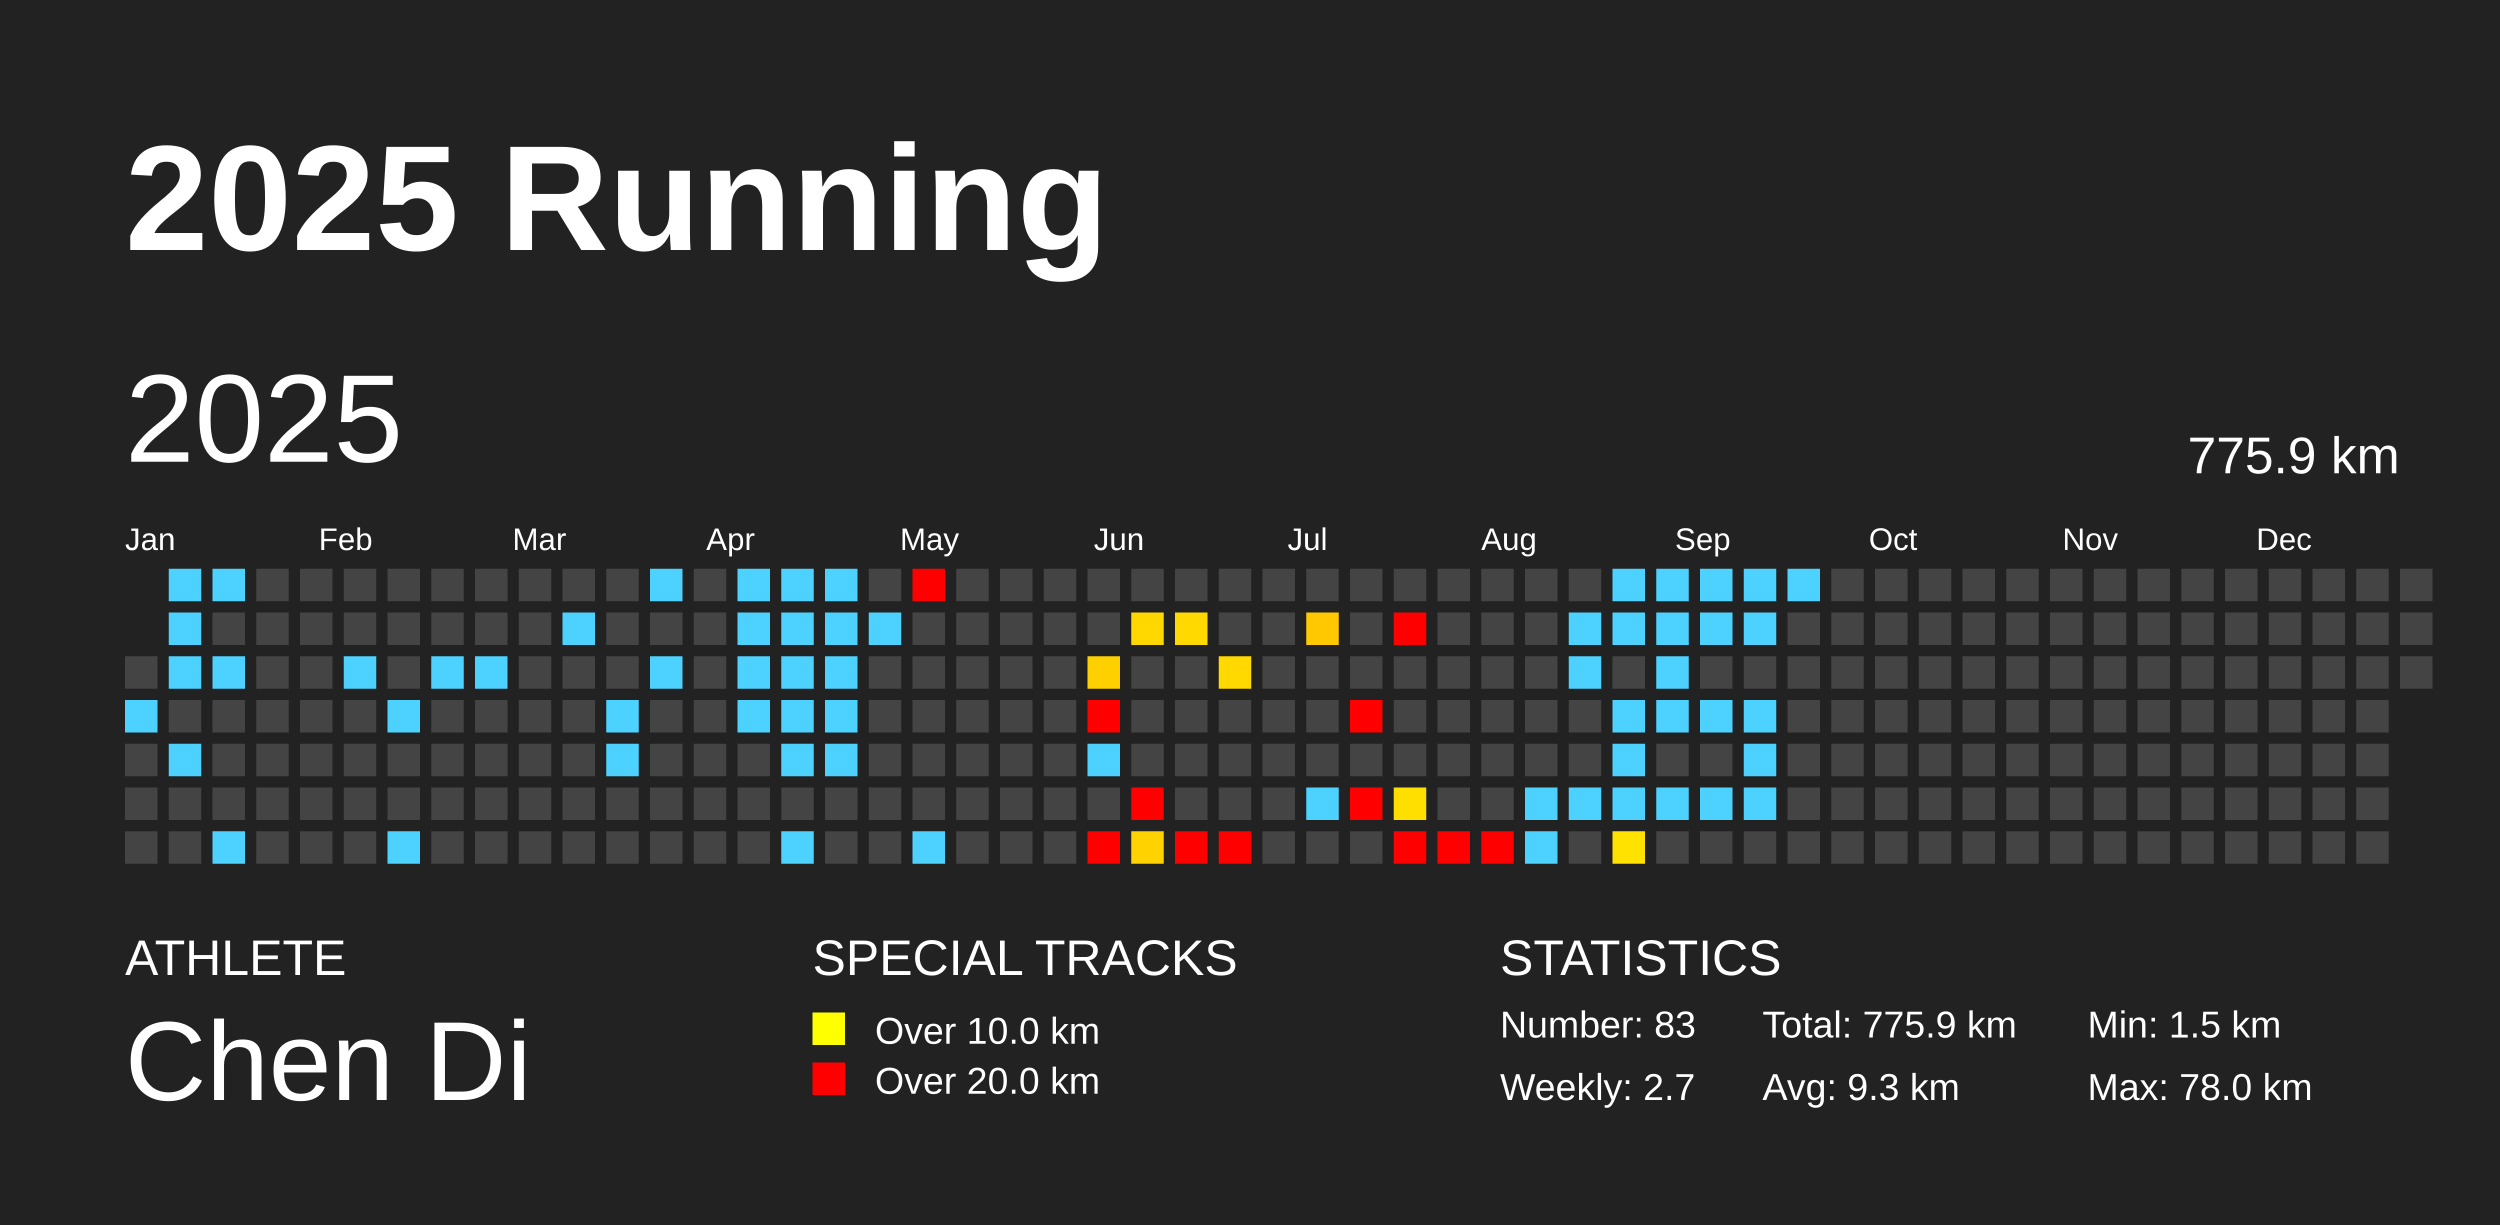
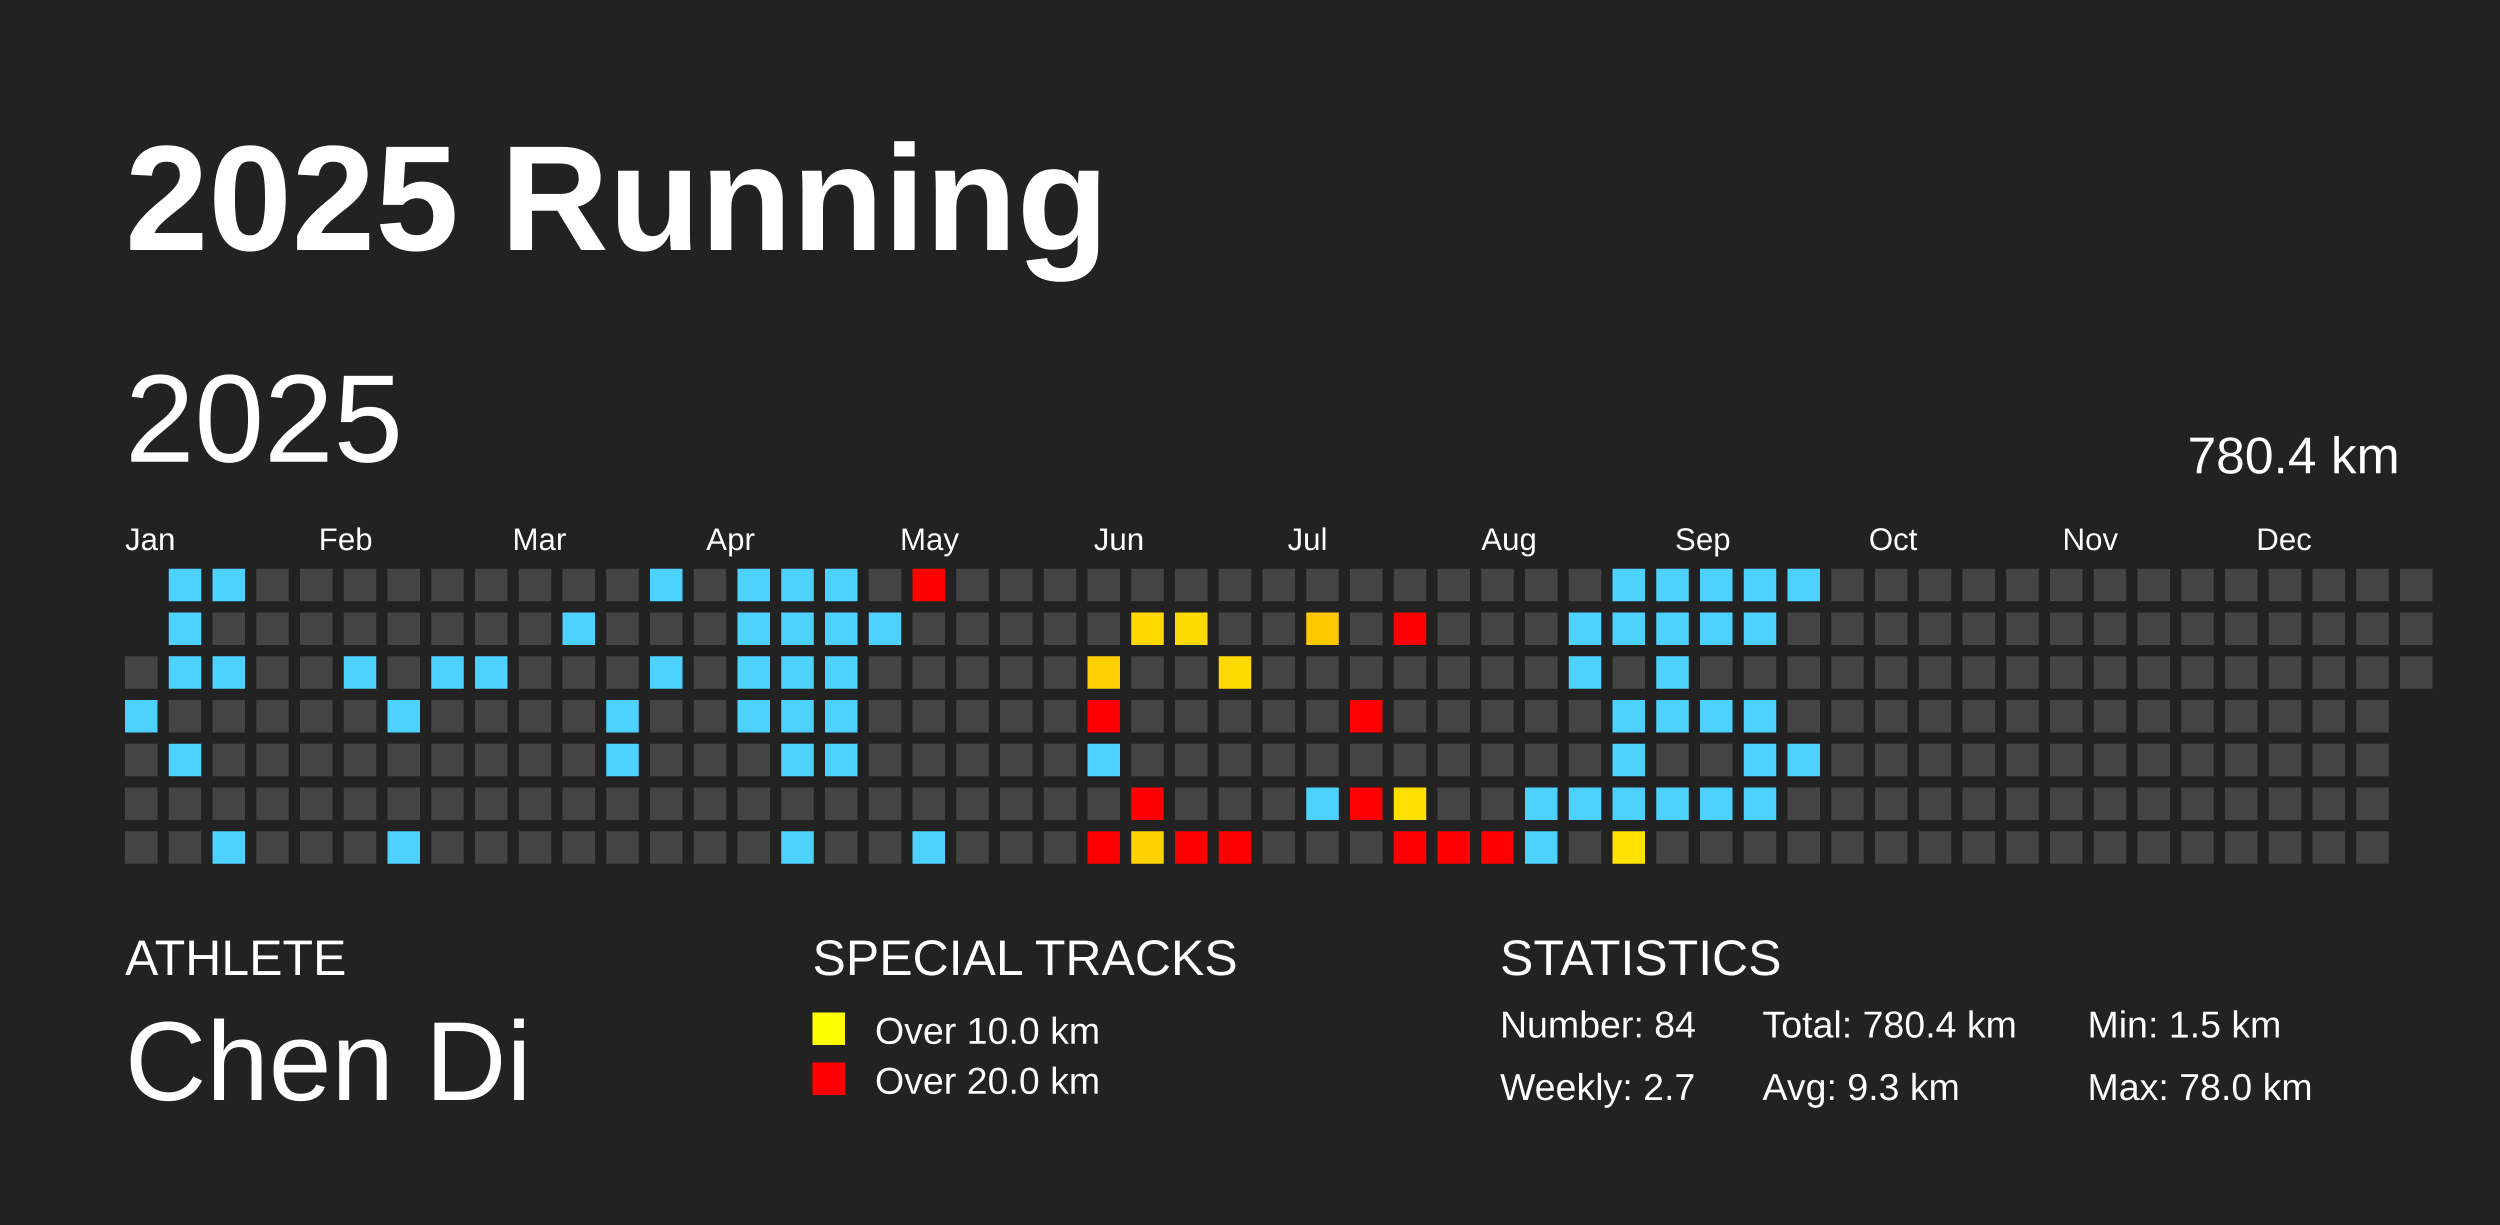
<svg xmlns="http://www.w3.org/2000/svg" baseProfile="full" height="98mm" version="1.1" viewBox="0,0,200,98" width="200mm">
  <defs />
  <rect fill="#222222" height="98" width="200" x="0" y="0" />
  <text fill="#FFFFFF" style="font-size:12px; font-family:Arial; font-weight:bold;" x="10" y="20">2025 Running</text>
  <text fill="#FFFFFF" style="font-size:4px; font-family:Arial" x="10" y="78">ATHLETE</text>
  <text fill="#FFFFFF" style="font-size:9px; font-family:Arial" x="10" y="88">Chen Di</text>
  <text fill="#FFFFFF" style="font-size:4px; font-family:Arial" x="65" y="78">SPECIAL TRACKS</text>
  <rect fill="yellow" height="2.6" width="2.6" x="65" y="81" />
  <text fill="#FFFFFF" style="font-size:3px; font-family:Arial" x="70" y="83.5">Over 10.0 km</text>
  <rect fill="red" height="2.6" width="2.6" x="65" y="85" />
  <text fill="#FFFFFF" style="font-size:3px; font-family:Arial" x="70" y="87.5">Over 20.0 km</text>
  <text fill="#FFFFFF" style="font-size:4px; font-family:Arial" x="120" y="78">STATISTICS</text>
-   <text fill="#FFFFFF" style="font-size:3px; font-family:Arial" x="120" y="83">Number: 83</text>
+   <text fill="#FFFFFF" style="font-size:3px; font-family:Arial" x="120" y="83">Number: 84</text>
  <text fill="#FFFFFF" style="font-size:3px; font-family:Arial" x="120" y="88">Weekly: 2.7</text>
-   <text fill="#FFFFFF" style="font-size:3px; font-family:Arial" x="141" y="83">Total: 775.9 km</text>
+   <text fill="#FFFFFF" style="font-size:3px; font-family:Arial" x="141" y="83">Total: 780.4 km</text>
  <text fill="#FFFFFF" style="font-size:3px; font-family:Arial" x="141" y="88">Avg: 9.3 km</text>
  <text fill="#FFFFFF" style="font-size:3px; font-family:Arial" x="167" y="83">Min: 1.5 km</text>
  <text fill="#FFFFFF" style="font-size:3px; font-family:Arial" x="167" y="88">Max: 78.0 km</text>
  <text dominant-baseline="hanging" fill="#FFFFFF" style="font-size:10.0px; font-family:Arial;" x="10" y="30">2025</text>
-   <text dominant-baseline="hanging" fill="#FFFFFF" style="font-size:4.125px; font-family:Arial;" x="175" y="35">775.9 km</text>
+   <text dominant-baseline="hanging" fill="#FFFFFF" style="font-size:4.125px; font-family:Arial;" x="175" y="35">780.4 km</text>
  <text fill="#FFFFFF" style="font-size:2.5px; font-family:Arial" x="10.0" y="44">Jan</text>
  <text fill="#FFFFFF" style="font-size:2.5px; font-family:Arial" x="25.5" y="44">Feb</text>
  <text fill="#FFFFFF" style="font-size:2.5px; font-family:Arial" x="41.0" y="44">Mar</text>
  <text fill="#FFFFFF" style="font-size:2.5px; font-family:Arial" x="56.5" y="44">Apr</text>
  <text fill="#FFFFFF" style="font-size:2.5px; font-family:Arial" x="72.0" y="44">May</text>
  <text fill="#FFFFFF" style="font-size:2.5px; font-family:Arial" x="87.5" y="44">Jun</text>
  <text fill="#FFFFFF" style="font-size:2.5px; font-family:Arial" x="103.0" y="44">Jul</text>
  <text fill="#FFFFFF" style="font-size:2.5px; font-family:Arial" x="118.5" y="44">Aug</text>
  <text fill="#FFFFFF" style="font-size:2.5px; font-family:Arial" x="134.0" y="44">Sep</text>
  <text fill="#FFFFFF" style="font-size:2.5px; font-family:Arial" x="149.5" y="44">Oct</text>
  <text fill="#FFFFFF" style="font-size:2.5px; font-family:Arial" x="165.0" y="44">Nov</text>
  <text fill="#FFFFFF" style="font-size:2.5px; font-family:Arial" x="180.5" y="44">Dec</text>
  <rect fill="#444444" height="2.6" width="2.6" x="10.0" y="52.5" />
  <rect fill="#4dd2ff" height="2.6" width="2.6" x="10.0" y="56.0" />
  <rect fill="#444444" height="2.6" width="2.6" x="10.0" y="59.5" />
  <rect fill="#444444" height="2.6" width="2.6" x="10.0" y="63.0" />
  <rect fill="#444444" height="2.6" width="2.6" x="10.0" y="66.5" />
  <rect fill="#4dd2ff" height="2.6" width="2.6" x="13.5" y="45.5" />
  <rect fill="#4dd2ff" height="2.6" width="2.6" x="13.5" y="49.0" />
  <rect fill="#4dd2ff" height="2.6" width="2.6" x="13.5" y="52.5" />
  <rect fill="#444444" height="2.6" width="2.6" x="13.5" y="56.0" />
  <rect fill="#4dd2ff" height="2.6" width="2.6" x="13.5" y="59.5" />
  <rect fill="#444444" height="2.6" width="2.6" x="13.5" y="63.0" />
  <rect fill="#444444" height="2.6" width="2.6" x="13.5" y="66.5" />
  <rect fill="#4dd2ff" height="2.6" width="2.6" x="17.0" y="45.5" />
  <rect fill="#444444" height="2.6" width="2.6" x="17.0" y="49.0" />
  <rect fill="#4dd2ff" height="2.6" width="2.6" x="17.0" y="52.5" />
  <rect fill="#444444" height="2.6" width="2.6" x="17.0" y="56.0" />
  <rect fill="#444444" height="2.6" width="2.6" x="17.0" y="59.5" />
  <rect fill="#444444" height="2.6" width="2.6" x="17.0" y="63.0" />
  <rect fill="#4dd2ff" height="2.6" width="2.6" x="17.0" y="66.5" />
  <rect fill="#444444" height="2.6" width="2.6" x="20.5" y="45.5" />
  <rect fill="#444444" height="2.6" width="2.6" x="20.5" y="49.0" />
  <rect fill="#444444" height="2.6" width="2.6" x="20.5" y="52.5" />
  <rect fill="#444444" height="2.6" width="2.6" x="20.5" y="56.0" />
  <rect fill="#444444" height="2.6" width="2.6" x="20.5" y="59.5" />
  <rect fill="#444444" height="2.6" width="2.6" x="20.5" y="63.0" />
  <rect fill="#444444" height="2.6" width="2.6" x="20.5" y="66.5" />
  <rect fill="#444444" height="2.6" width="2.6" x="24.0" y="45.5" />
  <rect fill="#444444" height="2.6" width="2.6" x="24.0" y="49.0" />
  <rect fill="#444444" height="2.6" width="2.6" x="24.0" y="52.5" />
  <rect fill="#444444" height="2.6" width="2.6" x="24.0" y="56.0" />
  <rect fill="#444444" height="2.6" width="2.6" x="24.0" y="59.5" />
  <rect fill="#444444" height="2.6" width="2.6" x="24.0" y="63.0" />
  <rect fill="#444444" height="2.6" width="2.6" x="24.0" y="66.5" />
  <rect fill="#444444" height="2.6" width="2.6" x="27.5" y="45.5" />
  <rect fill="#444444" height="2.6" width="2.6" x="27.5" y="49.0" />
  <rect fill="#4dd2ff" height="2.6" width="2.6" x="27.5" y="52.5" />
  <rect fill="#444444" height="2.6" width="2.6" x="27.5" y="56.0" />
  <rect fill="#444444" height="2.6" width="2.6" x="27.5" y="59.5" />
  <rect fill="#444444" height="2.6" width="2.6" x="27.5" y="63.0" />
  <rect fill="#444444" height="2.6" width="2.6" x="27.5" y="66.5" />
  <rect fill="#444444" height="2.6" width="2.6" x="31.0" y="45.5" />
  <rect fill="#444444" height="2.6" width="2.6" x="31.0" y="49.0" />
  <rect fill="#444444" height="2.6" width="2.6" x="31.0" y="52.5" />
  <rect fill="#4dd2ff" height="2.6" width="2.6" x="31.0" y="56.0" />
  <rect fill="#444444" height="2.6" width="2.6" x="31.0" y="59.5" />
  <rect fill="#444444" height="2.6" width="2.6" x="31.0" y="63.0" />
  <rect fill="#4dd2ff" height="2.6" width="2.6" x="31.0" y="66.5" />
  <rect fill="#444444" height="2.6" width="2.6" x="34.5" y="45.5" />
  <rect fill="#444444" height="2.6" width="2.6" x="34.5" y="49.0" />
  <rect fill="#4dd2ff" height="2.6" width="2.6" x="34.5" y="52.5" />
  <rect fill="#444444" height="2.6" width="2.6" x="34.5" y="56.0" />
  <rect fill="#444444" height="2.6" width="2.6" x="34.5" y="59.5" />
  <rect fill="#444444" height="2.6" width="2.6" x="34.5" y="63.0" />
  <rect fill="#444444" height="2.6" width="2.6" x="34.5" y="66.5" />
  <rect fill="#444444" height="2.6" width="2.6" x="38.0" y="45.5" />
  <rect fill="#444444" height="2.6" width="2.6" x="38.0" y="49.0" />
  <rect fill="#4dd2ff" height="2.6" width="2.6" x="38.0" y="52.5" />
  <rect fill="#444444" height="2.6" width="2.6" x="38.0" y="56.0" />
  <rect fill="#444444" height="2.6" width="2.6" x="38.0" y="59.5" />
  <rect fill="#444444" height="2.6" width="2.6" x="38.0" y="63.0" />
  <rect fill="#444444" height="2.6" width="2.6" x="38.0" y="66.5" />
  <rect fill="#444444" height="2.6" width="2.6" x="41.5" y="45.5" />
  <rect fill="#444444" height="2.6" width="2.6" x="41.5" y="49.0" />
  <rect fill="#444444" height="2.6" width="2.6" x="41.5" y="52.5" />
  <rect fill="#444444" height="2.6" width="2.6" x="41.5" y="56.0" />
  <rect fill="#444444" height="2.6" width="2.6" x="41.5" y="59.5" />
  <rect fill="#444444" height="2.6" width="2.6" x="41.5" y="63.0" />
  <rect fill="#444444" height="2.6" width="2.6" x="41.5" y="66.5" />
  <rect fill="#444444" height="2.6" width="2.6" x="45.0" y="45.5" />
  <rect fill="#4dd2ff" height="2.6" width="2.6" x="45.0" y="49.0" />
  <rect fill="#444444" height="2.6" width="2.6" x="45.0" y="52.5" />
  <rect fill="#444444" height="2.6" width="2.6" x="45.0" y="56.0" />
  <rect fill="#444444" height="2.6" width="2.6" x="45.0" y="59.5" />
  <rect fill="#444444" height="2.6" width="2.6" x="45.0" y="63.0" />
  <rect fill="#444444" height="2.6" width="2.6" x="45.0" y="66.5" />
  <rect fill="#444444" height="2.6" width="2.6" x="48.5" y="45.5" />
  <rect fill="#444444" height="2.6" width="2.6" x="48.5" y="49.0" />
  <rect fill="#444444" height="2.6" width="2.6" x="48.5" y="52.5" />
  <rect fill="#4dd2ff" height="2.6" width="2.6" x="48.5" y="56.0" />
  <rect fill="#4dd2ff" height="2.6" width="2.6" x="48.5" y="59.5" />
  <rect fill="#444444" height="2.6" width="2.6" x="48.5" y="63.0" />
  <rect fill="#444444" height="2.6" width="2.6" x="48.5" y="66.5" />
  <rect fill="#4dd2ff" height="2.6" width="2.6" x="52.0" y="45.5" />
  <rect fill="#444444" height="2.6" width="2.6" x="52.0" y="49.0" />
  <rect fill="#4dd2ff" height="2.6" width="2.6" x="52.0" y="52.5" />
  <rect fill="#444444" height="2.6" width="2.6" x="52.0" y="56.0" />
  <rect fill="#444444" height="2.6" width="2.6" x="52.0" y="59.5" />
  <rect fill="#444444" height="2.6" width="2.6" x="52.0" y="63.0" />
  <rect fill="#444444" height="2.6" width="2.6" x="52.0" y="66.5" />
  <rect fill="#444444" height="2.6" width="2.6" x="55.5" y="45.5" />
  <rect fill="#444444" height="2.6" width="2.6" x="55.5" y="49.0" />
  <rect fill="#444444" height="2.6" width="2.6" x="55.5" y="52.5" />
  <rect fill="#444444" height="2.6" width="2.6" x="55.5" y="56.0" />
  <rect fill="#444444" height="2.6" width="2.6" x="55.5" y="59.5" />
  <rect fill="#444444" height="2.6" width="2.6" x="55.5" y="63.0" />
  <rect fill="#444444" height="2.6" width="2.6" x="55.5" y="66.5" />
  <rect fill="#4dd2ff" height="2.6" width="2.6" x="59.0" y="45.5" />
  <rect fill="#4dd2ff" height="2.6" width="2.6" x="59.0" y="49.0" />
  <rect fill="#4dd2ff" height="2.6" width="2.6" x="59.0" y="52.5" />
  <rect fill="#4dd2ff" height="2.6" width="2.6" x="59.0" y="56.0" />
  <rect fill="#444444" height="2.6" width="2.6" x="59.0" y="59.5" />
  <rect fill="#444444" height="2.6" width="2.6" x="59.0" y="63.0" />
  <rect fill="#444444" height="2.6" width="2.6" x="59.0" y="66.5" />
  <rect fill="#4dd2ff" height="2.6" width="2.6" x="62.5" y="45.5" />
  <rect fill="#4dd2ff" height="2.6" width="2.6" x="62.5" y="49.0" />
  <rect fill="#4dd2ff" height="2.6" width="2.6" x="62.5" y="52.5" />
  <rect fill="#4dd2ff" height="2.6" width="2.6" x="62.5" y="56.0" />
  <rect fill="#4dd2ff" height="2.6" width="2.6" x="62.5" y="59.5" />
  <rect fill="#444444" height="2.6" width="2.6" x="62.5" y="63.0" />
  <rect fill="#4dd2ff" height="2.6" width="2.6" x="62.5" y="66.5" />
  <rect fill="#4dd2ff" height="2.6" width="2.6" x="66.0" y="45.5" />
  <rect fill="#4dd2ff" height="2.6" width="2.6" x="66.0" y="49.0" />
  <rect fill="#4dd2ff" height="2.6" width="2.6" x="66.0" y="52.5" />
  <rect fill="#4dd2ff" height="2.6" width="2.6" x="66.0" y="56.0" />
  <rect fill="#4dd2ff" height="2.6" width="2.6" x="66.0" y="59.5" />
  <rect fill="#444444" height="2.6" width="2.6" x="66.0" y="63.0" />
  <rect fill="#444444" height="2.6" width="2.6" x="66.0" y="66.5" />
  <rect fill="#444444" height="2.6" width="2.6" x="69.5" y="45.5" />
  <rect fill="#4dd2ff" height="2.6" width="2.6" x="69.5" y="49.0" />
  <rect fill="#444444" height="2.6" width="2.6" x="69.5" y="52.5" />
  <rect fill="#444444" height="2.6" width="2.6" x="69.5" y="56.0" />
  <rect fill="#444444" height="2.6" width="2.6" x="69.5" y="59.5" />
  <rect fill="#444444" height="2.6" width="2.6" x="69.5" y="63.0" />
  <rect fill="#444444" height="2.6" width="2.6" x="69.5" y="66.5" />
  <rect fill="red" height="2.6" width="2.6" x="73.0" y="45.5" />
  <rect fill="#444444" height="2.6" width="2.6" x="73.0" y="49.0" />
  <rect fill="#444444" height="2.6" width="2.6" x="73.0" y="52.5" />
  <rect fill="#444444" height="2.6" width="2.6" x="73.0" y="56.0" />
  <rect fill="#444444" height="2.6" width="2.6" x="73.0" y="59.5" />
  <rect fill="#444444" height="2.6" width="2.6" x="73.0" y="63.0" />
  <rect fill="#4dd2ff" height="2.6" width="2.6" x="73.0" y="66.5" />
  <rect fill="#444444" height="2.6" width="2.6" x="76.5" y="45.5" />
  <rect fill="#444444" height="2.6" width="2.6" x="76.5" y="49.0" />
  <rect fill="#444444" height="2.6" width="2.6" x="76.5" y="52.5" />
  <rect fill="#444444" height="2.6" width="2.6" x="76.5" y="56.0" />
  <rect fill="#444444" height="2.6" width="2.6" x="76.5" y="59.5" />
  <rect fill="#444444" height="2.6" width="2.6" x="76.5" y="63.0" />
  <rect fill="#444444" height="2.6" width="2.6" x="76.5" y="66.5" />
  <rect fill="#444444" height="2.6" width="2.6" x="80.0" y="45.5" />
  <rect fill="#444444" height="2.6" width="2.6" x="80.0" y="49.0" />
  <rect fill="#444444" height="2.6" width="2.6" x="80.0" y="52.5" />
  <rect fill="#444444" height="2.6" width="2.6" x="80.0" y="56.0" />
  <rect fill="#444444" height="2.6" width="2.6" x="80.0" y="59.5" />
  <rect fill="#444444" height="2.6" width="2.6" x="80.0" y="63.0" />
  <rect fill="#444444" height="2.6" width="2.6" x="80.0" y="66.5" />
  <rect fill="#444444" height="2.6" width="2.6" x="83.5" y="45.5" />
  <rect fill="#444444" height="2.6" width="2.6" x="83.5" y="49.0" />
  <rect fill="#444444" height="2.6" width="2.6" x="83.5" y="52.5" />
  <rect fill="#444444" height="2.6" width="2.6" x="83.5" y="56.0" />
  <rect fill="#444444" height="2.6" width="2.6" x="83.5" y="59.5" />
  <rect fill="#444444" height="2.6" width="2.6" x="83.5" y="63.0" />
  <rect fill="#444444" height="2.6" width="2.6" x="83.5" y="66.5" />
  <rect fill="#444444" height="2.6" width="2.6" x="87.0" y="45.5" />
  <rect fill="#444444" height="2.6" width="2.6" x="87.0" y="49.0" />
  <rect fill="#ffd000" height="2.6" width="2.6" x="87.0" y="52.5" />
  <rect fill="red" height="2.6" width="2.6" x="87.0" y="56.0" />
  <rect fill="#4dd2ff" height="2.6" width="2.6" x="87.0" y="59.5" />
  <rect fill="#444444" height="2.6" width="2.6" x="87.0" y="63.0" />
  <rect fill="red" height="2.6" width="2.6" x="87.0" y="66.5" />
  <rect fill="#444444" height="2.6" width="2.6" x="90.5" y="45.5" />
  <rect fill="#ffd800" height="2.6" width="2.6" x="90.5" y="49.0" />
  <rect fill="#444444" height="2.6" width="2.6" x="90.5" y="52.5" />
  <rect fill="#444444" height="2.6" width="2.6" x="90.5" y="56.0" />
  <rect fill="#444444" height="2.6" width="2.6" x="90.5" y="59.5" />
  <rect fill="red" height="2.6" width="2.6" x="90.5" y="63.0" />
  <rect fill="#ffd200" height="2.6" width="2.6" x="90.5" y="66.5" />
  <rect fill="#444444" height="2.6" width="2.6" x="94.0" y="45.5" />
  <rect fill="#ffd900" height="2.6" width="2.6" x="94.0" y="49.0" />
  <rect fill="#444444" height="2.6" width="2.6" x="94.0" y="52.5" />
  <rect fill="#444444" height="2.6" width="2.6" x="94.0" y="56.0" />
  <rect fill="#444444" height="2.6" width="2.6" x="94.0" y="59.5" />
  <rect fill="#444444" height="2.6" width="2.6" x="94.0" y="63.0" />
  <rect fill="red" height="2.6" width="2.6" x="94.0" y="66.5" />
  <rect fill="#444444" height="2.6" width="2.6" x="97.5" y="45.5" />
  <rect fill="#444444" height="2.6" width="2.6" x="97.5" y="49.0" />
  <rect fill="#ffd900" height="2.6" width="2.6" x="97.5" y="52.5" />
  <rect fill="#444444" height="2.6" width="2.6" x="97.5" y="56.0" />
  <rect fill="#444444" height="2.6" width="2.6" x="97.5" y="59.5" />
  <rect fill="#444444" height="2.6" width="2.6" x="97.5" y="63.0" />
  <rect fill="red" height="2.6" width="2.6" x="97.5" y="66.5" />
  <rect fill="#444444" height="2.6" width="2.6" x="101.0" y="45.5" />
  <rect fill="#444444" height="2.6" width="2.6" x="101.0" y="49.0" />
  <rect fill="#444444" height="2.6" width="2.6" x="101.0" y="52.5" />
  <rect fill="#444444" height="2.6" width="2.6" x="101.0" y="56.0" />
  <rect fill="#444444" height="2.6" width="2.6" x="101.0" y="59.5" />
  <rect fill="#444444" height="2.6" width="2.6" x="101.0" y="63.0" />
  <rect fill="#444444" height="2.6" width="2.6" x="101.0" y="66.5" />
  <rect fill="#444444" height="2.6" width="2.6" x="104.5" y="45.5" />
  <rect fill="#ffc800" height="2.6" width="2.6" x="104.5" y="49.0" />
  <rect fill="#444444" height="2.6" width="2.6" x="104.5" y="52.5" />
  <rect fill="#444444" height="2.6" width="2.6" x="104.5" y="56.0" />
  <rect fill="#444444" height="2.6" width="2.6" x="104.5" y="59.5" />
  <rect fill="#4dd2ff" height="2.6" width="2.6" x="104.5" y="63.0" />
  <rect fill="#444444" height="2.6" width="2.6" x="104.5" y="66.5" />
  <rect fill="#444444" height="2.6" width="2.6" x="108.0" y="45.5" />
  <rect fill="#444444" height="2.6" width="2.6" x="108.0" y="49.0" />
  <rect fill="#444444" height="2.6" width="2.6" x="108.0" y="52.5" />
  <rect fill="red" height="2.6" width="2.6" x="108.0" y="56.0" />
  <rect fill="#444444" height="2.6" width="2.6" x="108.0" y="59.5" />
  <rect fill="red" height="2.6" width="2.6" x="108.0" y="63.0" />
  <rect fill="#444444" height="2.6" width="2.6" x="108.0" y="66.5" />
  <rect fill="#444444" height="2.6" width="2.6" x="111.5" y="45.5" />
  <rect fill="red" height="2.6" width="2.6" x="111.5" y="49.0" />
  <rect fill="#444444" height="2.6" width="2.6" x="111.5" y="52.5" />
  <rect fill="#444444" height="2.6" width="2.6" x="111.5" y="56.0" />
  <rect fill="#444444" height="2.6" width="2.6" x="111.5" y="59.5" />
  <rect fill="#ffdf00" height="2.6" width="2.6" x="111.5" y="63.0" />
  <rect fill="red" height="2.6" width="2.6" x="111.5" y="66.5" />
  <rect fill="#444444" height="2.6" width="2.6" x="115.0" y="45.5" />
  <rect fill="#444444" height="2.6" width="2.6" x="115.0" y="49.0" />
  <rect fill="#444444" height="2.6" width="2.6" x="115.0" y="52.5" />
  <rect fill="#444444" height="2.6" width="2.6" x="115.0" y="56.0" />
  <rect fill="#444444" height="2.6" width="2.6" x="115.0" y="59.5" />
  <rect fill="#444444" height="2.6" width="2.6" x="115.0" y="63.0" />
  <rect fill="red" height="2.6" width="2.6" x="115.0" y="66.5" />
  <rect fill="#444444" height="2.6" width="2.6" x="118.5" y="45.5" />
  <rect fill="#444444" height="2.6" width="2.6" x="118.5" y="49.0" />
  <rect fill="#444444" height="2.6" width="2.6" x="118.5" y="52.5" />
  <rect fill="#444444" height="2.6" width="2.6" x="118.5" y="56.0" />
  <rect fill="#444444" height="2.6" width="2.6" x="118.5" y="59.5" />
  <rect fill="#444444" height="2.6" width="2.6" x="118.5" y="63.0" />
  <rect fill="red" height="2.6" width="2.6" x="118.5" y="66.5" />
  <rect fill="#444444" height="2.6" width="2.6" x="122.0" y="45.5" />
  <rect fill="#444444" height="2.6" width="2.6" x="122.0" y="49.0" />
  <rect fill="#444444" height="2.6" width="2.6" x="122.0" y="52.5" />
  <rect fill="#444444" height="2.6" width="2.6" x="122.0" y="56.0" />
  <rect fill="#444444" height="2.6" width="2.6" x="122.0" y="59.5" />
  <rect fill="#4dd2ff" height="2.6" width="2.6" x="122.0" y="63.0" />
  <rect fill="#4dd2ff" height="2.6" width="2.6" x="122.0" y="66.5" />
  <rect fill="#444444" height="2.6" width="2.6" x="125.5" y="45.5" />
  <rect fill="#4dd2ff" height="2.6" width="2.6" x="125.5" y="49.0" />
  <rect fill="#4dd2ff" height="2.6" width="2.6" x="125.5" y="52.5" />
  <rect fill="#444444" height="2.6" width="2.6" x="125.5" y="56.0" />
  <rect fill="#444444" height="2.6" width="2.6" x="125.5" y="59.5" />
  <rect fill="#4dd2ff" height="2.6" width="2.6" x="125.5" y="63.0" />
  <rect fill="#444444" height="2.6" width="2.6" x="125.5" y="66.5" />
  <rect fill="#4dd2ff" height="2.6" width="2.6" x="129.0" y="45.5" />
  <rect fill="#4dd2ff" height="2.6" width="2.6" x="129.0" y="49.0" />
  <rect fill="#444444" height="2.6" width="2.6" x="129.0" y="52.5" />
  <rect fill="#4dd2ff" height="2.6" width="2.6" x="129.0" y="56.0" />
  <rect fill="#4dd2ff" height="2.6" width="2.6" x="129.0" y="59.5" />
  <rect fill="#4dd2ff" height="2.6" width="2.6" x="129.0" y="63.0" />
  <rect fill="#ffe200" height="2.6" width="2.6" x="129.0" y="66.5" />
  <rect fill="#4dd2ff" height="2.6" width="2.6" x="132.5" y="45.5" />
  <rect fill="#4dd2ff" height="2.6" width="2.6" x="132.5" y="49.0" />
  <rect fill="#4dd2ff" height="2.6" width="2.6" x="132.5" y="52.5" />
  <rect fill="#4dd2ff" height="2.6" width="2.6" x="132.5" y="56.0" />
  <rect fill="#444444" height="2.6" width="2.6" x="132.5" y="59.5" />
  <rect fill="#4dd2ff" height="2.6" width="2.6" x="132.5" y="63.0" />
  <rect fill="#444444" height="2.6" width="2.6" x="132.5" y="66.5" />
  <rect fill="#4dd2ff" height="2.6" width="2.6" x="136.0" y="45.5" />
  <rect fill="#4dd2ff" height="2.6" width="2.6" x="136.0" y="49.0" />
  <rect fill="#444444" height="2.6" width="2.6" x="136.0" y="52.5" />
  <rect fill="#4dd2ff" height="2.6" width="2.6" x="136.0" y="56.0" />
  <rect fill="#444444" height="2.6" width="2.6" x="136.0" y="59.5" />
  <rect fill="#4dd2ff" height="2.6" width="2.6" x="136.0" y="63.0" />
  <rect fill="#444444" height="2.6" width="2.6" x="136.0" y="66.5" />
  <rect fill="#4dd2ff" height="2.6" width="2.6" x="139.5" y="45.5" />
  <rect fill="#4dd2ff" height="2.6" width="2.6" x="139.5" y="49.0" />
  <rect fill="#444444" height="2.6" width="2.6" x="139.5" y="52.5" />
  <rect fill="#4dd2ff" height="2.6" width="2.6" x="139.5" y="56.0" />
  <rect fill="#4dd2ff" height="2.6" width="2.6" x="139.5" y="59.5" />
  <rect fill="#4dd2ff" height="2.6" width="2.6" x="139.5" y="63.0" />
  <rect fill="#444444" height="2.6" width="2.6" x="139.5" y="66.5" />
  <rect fill="#4dd2ff" height="2.6" width="2.6" x="143.0" y="45.5" />
  <rect fill="#444444" height="2.6" width="2.6" x="143.0" y="49.0" />
  <rect fill="#444444" height="2.6" width="2.6" x="143.0" y="52.5" />
  <rect fill="#444444" height="2.6" width="2.6" x="143.0" y="56.0" />
-   <rect fill="#444444" height="2.6" width="2.6" x="143.0" y="59.5" />
+   <rect fill="#4dd2ff" height="2.6" width="2.6" x="143.0" y="59.5" />
  <rect fill="#444444" height="2.6" width="2.6" x="143.0" y="63.0" />
  <rect fill="#444444" height="2.6" width="2.6" x="143.0" y="66.5" />
  <rect fill="#444444" height="2.6" width="2.6" x="146.5" y="45.5" />
  <rect fill="#444444" height="2.6" width="2.6" x="146.5" y="49.0" />
  <rect fill="#444444" height="2.6" width="2.6" x="146.5" y="52.5" />
  <rect fill="#444444" height="2.6" width="2.6" x="146.5" y="56.0" />
  <rect fill="#444444" height="2.6" width="2.6" x="146.5" y="59.5" />
  <rect fill="#444444" height="2.6" width="2.6" x="146.5" y="63.0" />
  <rect fill="#444444" height="2.6" width="2.6" x="146.5" y="66.5" />
  <rect fill="#444444" height="2.6" width="2.6" x="150.0" y="45.5" />
  <rect fill="#444444" height="2.6" width="2.6" x="150.0" y="49.0" />
  <rect fill="#444444" height="2.6" width="2.6" x="150.0" y="52.5" />
  <rect fill="#444444" height="2.6" width="2.6" x="150.0" y="56.0" />
  <rect fill="#444444" height="2.6" width="2.6" x="150.0" y="59.5" />
  <rect fill="#444444" height="2.6" width="2.6" x="150.0" y="63.0" />
  <rect fill="#444444" height="2.6" width="2.6" x="150.0" y="66.5" />
  <rect fill="#444444" height="2.6" width="2.6" x="153.5" y="45.5" />
  <rect fill="#444444" height="2.6" width="2.6" x="153.5" y="49.0" />
  <rect fill="#444444" height="2.6" width="2.6" x="153.5" y="52.5" />
  <rect fill="#444444" height="2.6" width="2.6" x="153.5" y="56.0" />
  <rect fill="#444444" height="2.6" width="2.6" x="153.5" y="59.5" />
  <rect fill="#444444" height="2.6" width="2.6" x="153.5" y="63.0" />
  <rect fill="#444444" height="2.6" width="2.6" x="153.5" y="66.5" />
  <rect fill="#444444" height="2.6" width="2.6" x="157.0" y="45.5" />
  <rect fill="#444444" height="2.6" width="2.6" x="157.0" y="49.0" />
  <rect fill="#444444" height="2.6" width="2.6" x="157.0" y="52.5" />
  <rect fill="#444444" height="2.6" width="2.6" x="157.0" y="56.0" />
  <rect fill="#444444" height="2.6" width="2.6" x="157.0" y="59.5" />
  <rect fill="#444444" height="2.6" width="2.6" x="157.0" y="63.0" />
  <rect fill="#444444" height="2.6" width="2.6" x="157.0" y="66.5" />
  <rect fill="#444444" height="2.6" width="2.6" x="160.5" y="45.5" />
  <rect fill="#444444" height="2.6" width="2.6" x="160.5" y="49.0" />
  <rect fill="#444444" height="2.6" width="2.6" x="160.5" y="52.5" />
  <rect fill="#444444" height="2.6" width="2.6" x="160.5" y="56.0" />
  <rect fill="#444444" height="2.6" width="2.6" x="160.5" y="59.5" />
  <rect fill="#444444" height="2.6" width="2.6" x="160.5" y="63.0" />
  <rect fill="#444444" height="2.6" width="2.6" x="160.5" y="66.5" />
  <rect fill="#444444" height="2.6" width="2.6" x="164.0" y="45.5" />
  <rect fill="#444444" height="2.6" width="2.6" x="164.0" y="49.0" />
  <rect fill="#444444" height="2.6" width="2.6" x="164.0" y="52.5" />
  <rect fill="#444444" height="2.6" width="2.6" x="164.0" y="56.0" />
  <rect fill="#444444" height="2.6" width="2.6" x="164.0" y="59.5" />
  <rect fill="#444444" height="2.6" width="2.6" x="164.0" y="63.0" />
  <rect fill="#444444" height="2.6" width="2.6" x="164.0" y="66.5" />
  <rect fill="#444444" height="2.6" width="2.6" x="167.5" y="45.5" />
  <rect fill="#444444" height="2.6" width="2.6" x="167.5" y="49.0" />
  <rect fill="#444444" height="2.6" width="2.6" x="167.5" y="52.5" />
  <rect fill="#444444" height="2.6" width="2.6" x="167.5" y="56.0" />
  <rect fill="#444444" height="2.6" width="2.6" x="167.5" y="59.5" />
  <rect fill="#444444" height="2.6" width="2.6" x="167.5" y="63.0" />
  <rect fill="#444444" height="2.6" width="2.6" x="167.5" y="66.5" />
  <rect fill="#444444" height="2.6" width="2.6" x="171.0" y="45.5" />
  <rect fill="#444444" height="2.6" width="2.6" x="171.0" y="49.0" />
  <rect fill="#444444" height="2.6" width="2.6" x="171.0" y="52.5" />
  <rect fill="#444444" height="2.6" width="2.6" x="171.0" y="56.0" />
  <rect fill="#444444" height="2.6" width="2.6" x="171.0" y="59.5" />
  <rect fill="#444444" height="2.6" width="2.6" x="171.0" y="63.0" />
  <rect fill="#444444" height="2.6" width="2.6" x="171.0" y="66.5" />
  <rect fill="#444444" height="2.6" width="2.6" x="174.5" y="45.5" />
  <rect fill="#444444" height="2.6" width="2.6" x="174.5" y="49.0" />
  <rect fill="#444444" height="2.6" width="2.6" x="174.5" y="52.5" />
  <rect fill="#444444" height="2.6" width="2.6" x="174.5" y="56.0" />
  <rect fill="#444444" height="2.6" width="2.6" x="174.5" y="59.5" />
  <rect fill="#444444" height="2.6" width="2.6" x="174.5" y="63.0" />
  <rect fill="#444444" height="2.6" width="2.6" x="174.5" y="66.5" />
  <rect fill="#444444" height="2.6" width="2.6" x="178.0" y="45.5" />
  <rect fill="#444444" height="2.6" width="2.6" x="178.0" y="49.0" />
  <rect fill="#444444" height="2.6" width="2.6" x="178.0" y="52.5" />
  <rect fill="#444444" height="2.6" width="2.6" x="178.0" y="56.0" />
  <rect fill="#444444" height="2.6" width="2.6" x="178.0" y="59.5" />
  <rect fill="#444444" height="2.6" width="2.6" x="178.0" y="63.0" />
  <rect fill="#444444" height="2.6" width="2.6" x="178.0" y="66.5" />
  <rect fill="#444444" height="2.6" width="2.6" x="181.5" y="45.5" />
  <rect fill="#444444" height="2.6" width="2.6" x="181.5" y="49.0" />
  <rect fill="#444444" height="2.6" width="2.6" x="181.5" y="52.5" />
  <rect fill="#444444" height="2.6" width="2.6" x="181.5" y="56.0" />
  <rect fill="#444444" height="2.6" width="2.6" x="181.5" y="59.5" />
  <rect fill="#444444" height="2.6" width="2.6" x="181.5" y="63.0" />
  <rect fill="#444444" height="2.6" width="2.6" x="181.5" y="66.5" />
  <rect fill="#444444" height="2.6" width="2.6" x="185.0" y="45.5" />
  <rect fill="#444444" height="2.6" width="2.6" x="185.0" y="49.0" />
  <rect fill="#444444" height="2.6" width="2.6" x="185.0" y="52.5" />
  <rect fill="#444444" height="2.6" width="2.6" x="185.0" y="56.0" />
  <rect fill="#444444" height="2.6" width="2.6" x="185.0" y="59.5" />
  <rect fill="#444444" height="2.6" width="2.6" x="185.0" y="63.0" />
  <rect fill="#444444" height="2.6" width="2.6" x="185.0" y="66.5" />
  <rect fill="#444444" height="2.6" width="2.6" x="188.5" y="45.5" />
  <rect fill="#444444" height="2.6" width="2.6" x="188.5" y="49.0" />
  <rect fill="#444444" height="2.6" width="2.6" x="188.5" y="52.5" />
  <rect fill="#444444" height="2.6" width="2.6" x="188.5" y="56.0" />
  <rect fill="#444444" height="2.6" width="2.6" x="188.5" y="59.5" />
  <rect fill="#444444" height="2.6" width="2.6" x="188.5" y="63.0" />
  <rect fill="#444444" height="2.6" width="2.6" x="188.5" y="66.5" />
  <rect fill="#444444" height="2.6" width="2.6" x="192.0" y="45.5" />
  <rect fill="#444444" height="2.6" width="2.6" x="192.0" y="49.0" />
  <rect fill="#444444" height="2.6" width="2.6" x="192.0" y="52.5" />
</svg>
